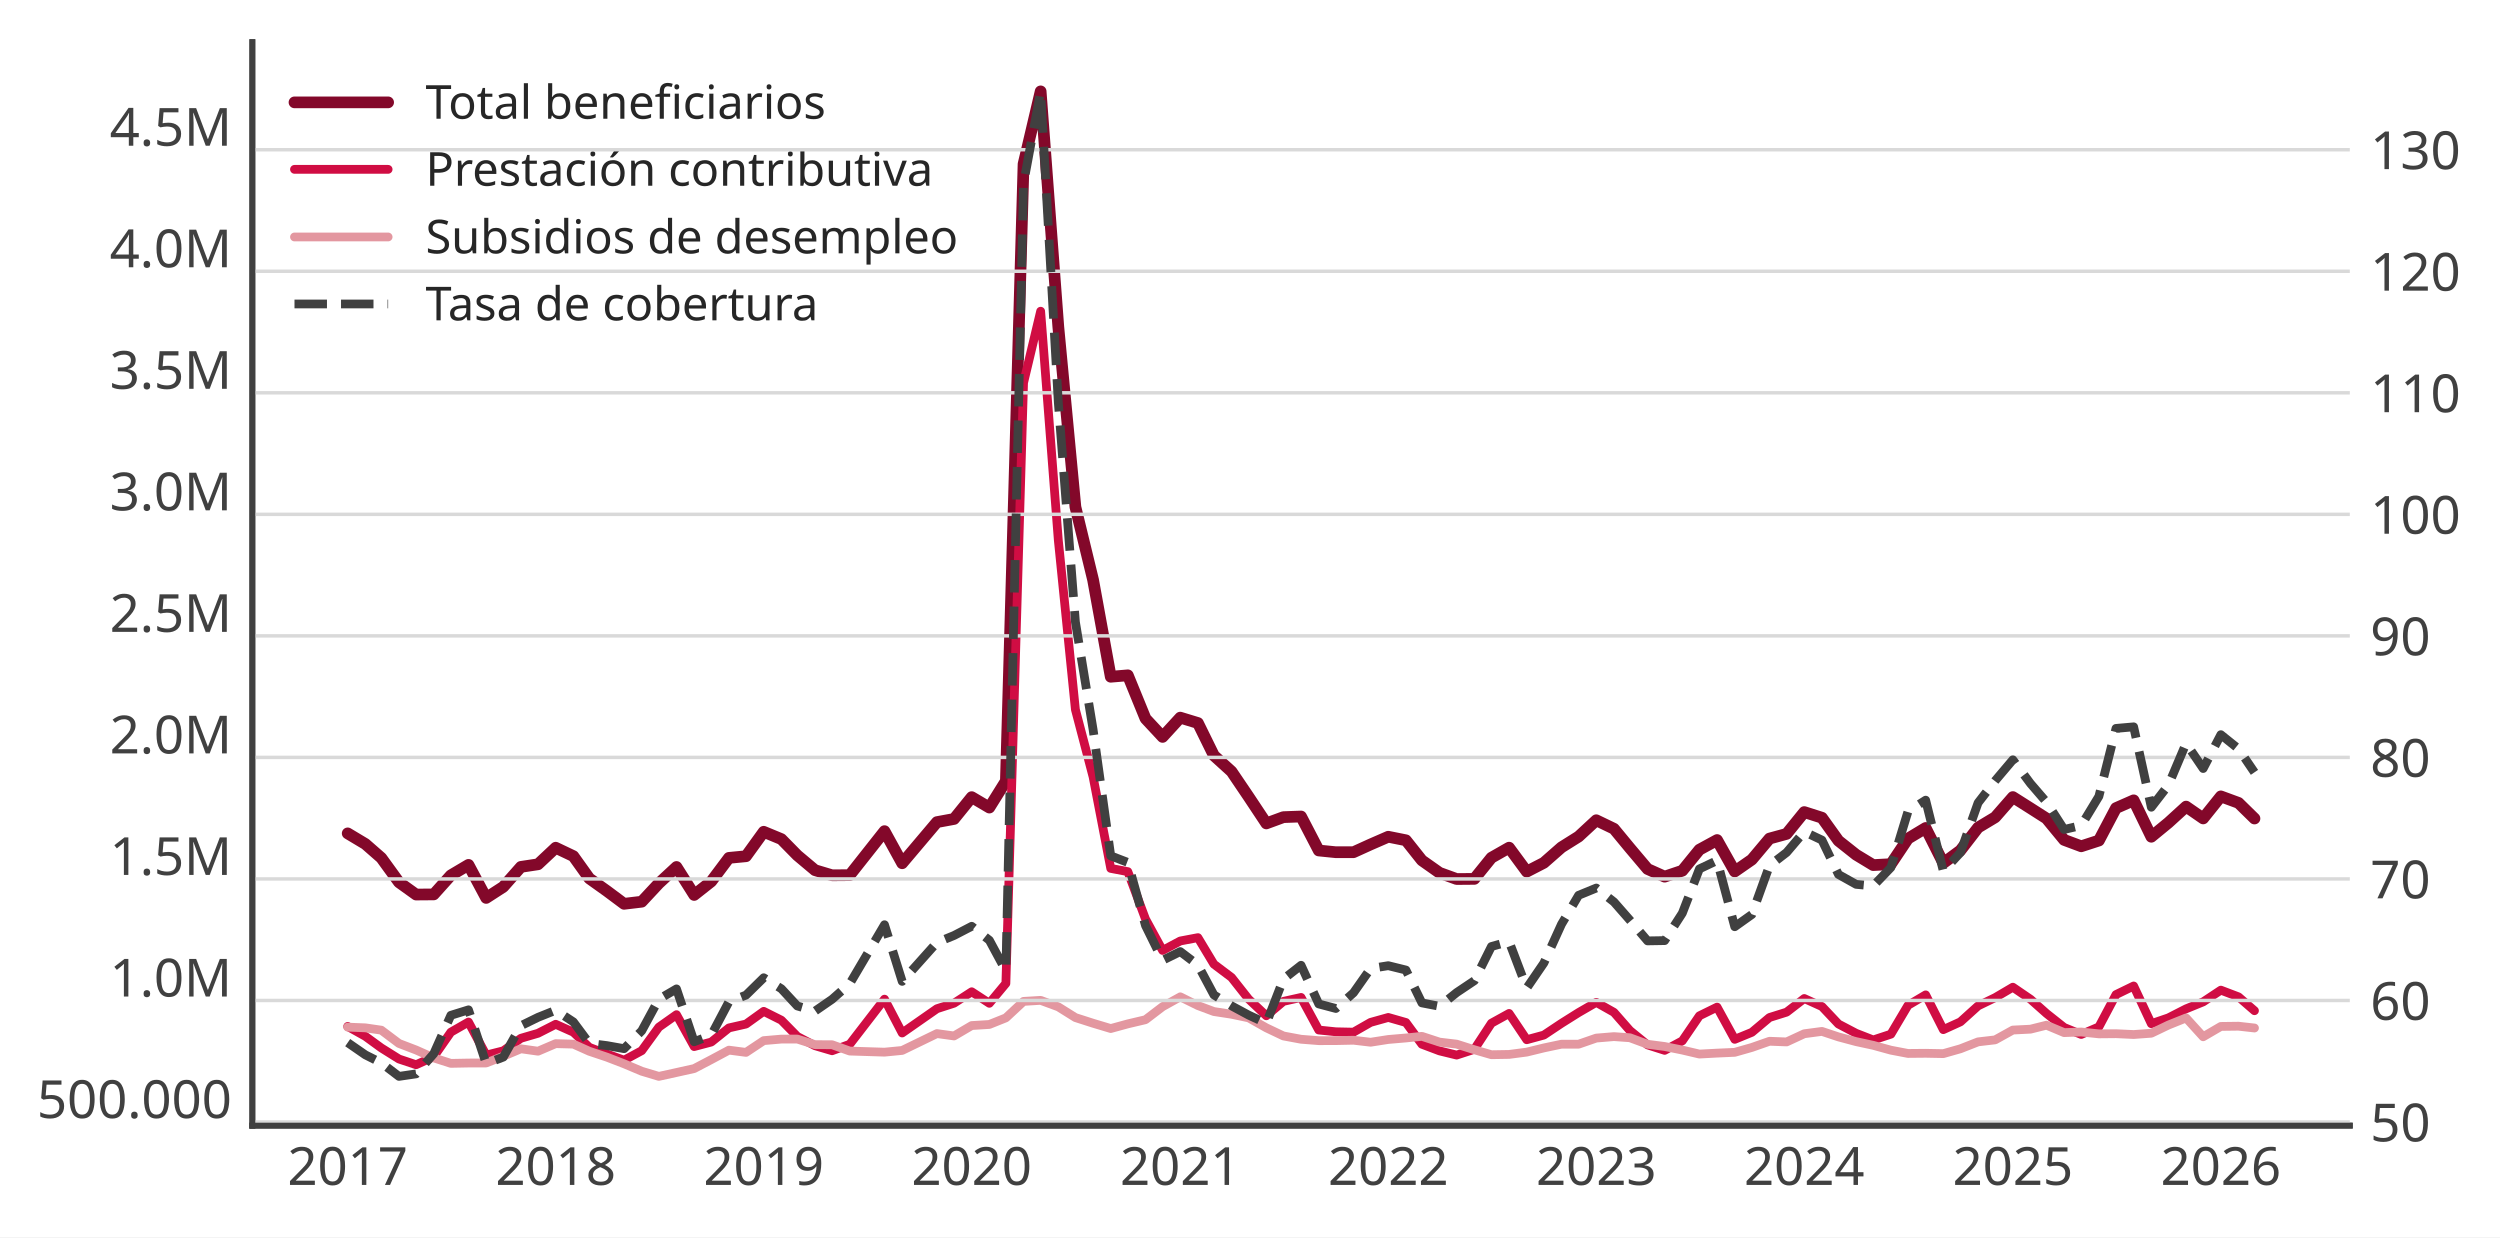
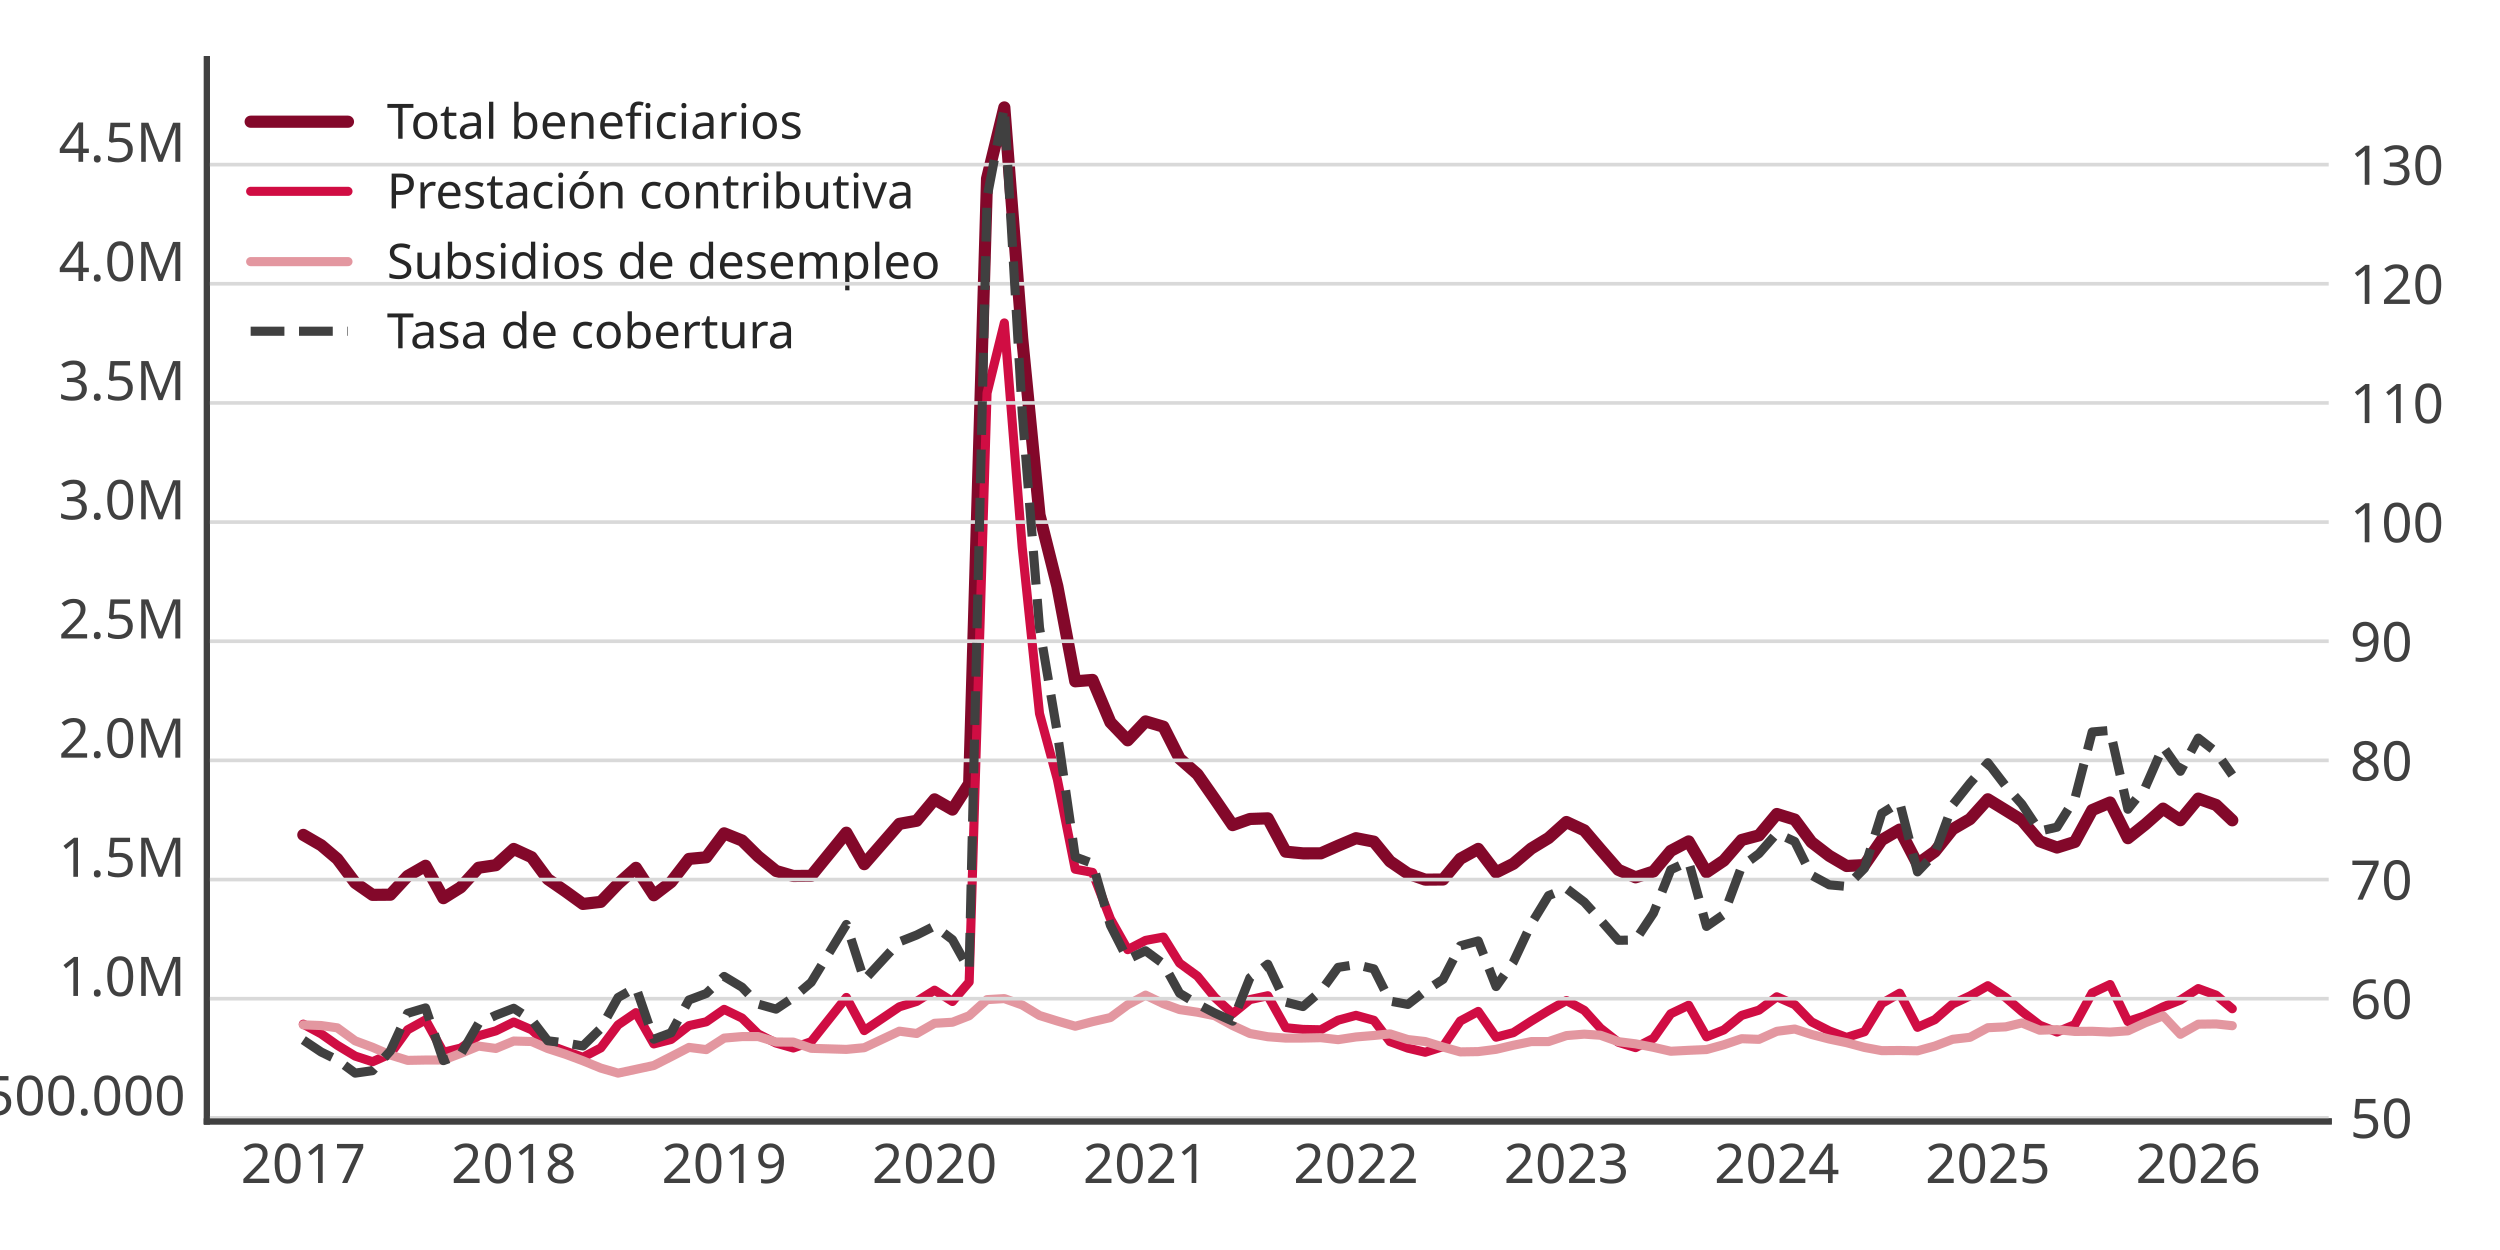
- <svg xmlns="http://www.w3.org/2000/svg" width="427.184pt" height="211.417pt" viewBox="0 0 427.184 211.417" version="1.1">
+ <svg xmlns="http://www.w3.org/2000/svg" width="411.024pt" height="205.512pt" viewBox="0 0 411.024 205.512" version="1.1">
  <defs>
    <style type="text/css">*{stroke-linejoin: round; stroke-linecap: butt}</style>
  </defs>
  <g id="figure_1">
    <g id="patch_1">
-       <path d="M 0 211.417  L 427.184 211.417  L 427.184 0  L 0 0  z " style="fill: #ffffff" />
+       <path d="M 0 205.512  L 411.024 205.512  L 411.024 0  L 0 0  z " style="fill: #ffffff" />
    </g>
    <g id="axes_1">
      <g id="patch_2">
-         <path d="M 43.12 192.34  L 401.52 192.34  L 401.52 7.2  L 43.12 7.2  z " style="fill: #ffffff" />
+         <path d="M 34.01 184.372  L 382.864 184.372  L 382.864 9.72  L 34.01 9.72  z " style="fill: #ffffff" />
      </g>
      <g id="matplotlib.axis_1">
        <g id="xtick_1">
          <g id="line2d_1" />
          <g id="text_1">
-             <text style="font-size: 9px; font-family: 'Century Gothic'; text-anchor: middle; fill: #404040" x="59.411" y="202.468" transform="rotate(-0 59.4106 202.4677)">2017</text>
+             <text style="font-size: 9px; font-family: 'Century Gothic'; text-anchor: middle; fill: #404040" x="49.867" y="194.499" transform="rotate(-0 49.86698 194.4995)">2017</text>
          </g>
        </g>
        <g id="xtick_2">
          <g id="line2d_2" />
          <g id="text_2">
-             <text style="font-size: 9px; font-family: 'Century Gothic'; text-anchor: middle; fill: #404040" x="94.953" y="202.468" transform="rotate(-0 94.95263 202.4677)">2018</text>
+             <text style="font-size: 9px; font-family: 'Century Gothic'; text-anchor: middle; fill: #404040" x="84.462" y="194.499" transform="rotate(-0 84.46231 194.4995)">2018</text>
          </g>
        </g>
        <g id="xtick_3">
          <g id="line2d_3" />
          <g id="text_3">
-             <text style="font-size: 9px; font-family: 'Century Gothic'; text-anchor: middle; fill: #404040" x="130.495" y="202.468" transform="rotate(-0 130.4947 202.4677)">2019</text>
+             <text style="font-size: 9px; font-family: 'Century Gothic'; text-anchor: middle; fill: #404040" x="119.058" y="194.499" transform="rotate(-0 119.0576 194.4995)">2019</text>
          </g>
        </g>
        <g id="xtick_4">
          <g id="line2d_4" />
          <g id="text_4">
-             <text style="font-size: 9px; font-family: 'Century Gothic'; text-anchor: middle; fill: #404040" x="166.037" y="202.468" transform="rotate(-0 166.0367 202.4677)">2020</text>
+             <text style="font-size: 9px; font-family: 'Century Gothic'; text-anchor: middle; fill: #404040" x="153.653" y="194.499" transform="rotate(-0 153.653 194.4995)">2020</text>
          </g>
        </g>
        <g id="xtick_5">
          <g id="line2d_5" />
          <g id="text_5">
-             <text style="font-size: 9px; font-family: 'Century Gothic'; text-anchor: middle; fill: #404040" x="201.676" y="202.468" transform="rotate(-0 201.6761 202.4677)">2021</text>
+             <text style="font-size: 9px; font-family: 'Century Gothic'; text-anchor: middle; fill: #404040" x="188.343" y="194.499" transform="rotate(-0 188.3431 194.4995)">2021</text>
          </g>
        </g>
        <g id="xtick_6">
          <g id="line2d_6" />
          <g id="text_6">
-             <text style="font-size: 9px; font-family: 'Century Gothic'; text-anchor: middle; fill: #404040" x="237.218" y="202.468" transform="rotate(-0 237.2181 202.4677)">2022</text>
+             <text style="font-size: 9px; font-family: 'Century Gothic'; text-anchor: middle; fill: #404040" x="222.938" y="194.499" transform="rotate(-0 222.9384 194.4995)">2022</text>
          </g>
        </g>
        <g id="xtick_7">
          <g id="line2d_7" />
          <g id="text_7">
-             <text style="font-size: 9px; font-family: 'Century Gothic'; text-anchor: middle; fill: #404040" x="272.76" y="202.468" transform="rotate(-0 272.7602 202.4677)">2023</text>
+             <text style="font-size: 9px; font-family: 'Century Gothic'; text-anchor: middle; fill: #404040" x="257.534" y="194.499" transform="rotate(-0 257.5337 194.4995)">2023</text>
          </g>
        </g>
        <g id="xtick_8">
          <g id="line2d_8" />
          <g id="text_8">
-             <text style="font-size: 9px; font-family: 'Century Gothic'; text-anchor: middle; fill: #404040" x="308.302" y="202.468" transform="rotate(-0 308.3022 202.4677)">2024</text>
+             <text style="font-size: 9px; font-family: 'Century Gothic'; text-anchor: middle; fill: #404040" x="292.129" y="194.499" transform="rotate(-0 292.1291 194.4995)">2024</text>
          </g>
        </g>
        <g id="xtick_9">
          <g id="line2d_9" />
          <g id="text_9">
-             <text style="font-size: 9px; font-family: 'Century Gothic'; text-anchor: middle; fill: #404040" x="343.942" y="202.468" transform="rotate(-0 343.9416 202.4677)">2025</text>
+             <text style="font-size: 9px; font-family: 'Century Gothic'; text-anchor: middle; fill: #404040" x="326.819" y="194.499" transform="rotate(-0 326.8192 194.4995)">2025</text>
          </g>
        </g>
        <g id="xtick_10">
          <g id="line2d_10" />
          <g id="text_10">
-             <text style="font-size: 9px; font-family: 'Century Gothic'; text-anchor: middle; fill: #404040" x="379.484" y="202.468" transform="rotate(-0 379.4836 202.4677)">2026</text>
+             <text style="font-size: 9px; font-family: 'Century Gothic'; text-anchor: middle; fill: #404040" x="361.415" y="194.499" transform="rotate(-0 361.4145 194.4995)">2026</text>
          </g>
        </g>
      </g>
      <g id="matplotlib.axis_2">
        <g id="ytick_1">
          <g id="line2d_11" />
          <g id="text_11">
-             <text style="font-size: 9px; font-family: 'Century Gothic'; text-anchor: end; fill: #404040" x="39.62" y="191.044" transform="rotate(-0 39.61969 191.044)">500.000</text>
+             <text style="font-size: 9px; font-family: 'Century Gothic'; text-anchor: end; fill: #404040" x="30.51" y="183.337" transform="rotate(-0 30.51 183.337)">500.000</text>
          </g>
        </g>
        <g id="ytick_2">
          <g id="line2d_12" />
          <g id="text_12">
-             <text style="font-size: 9px; font-family: 'Century Gothic'; text-anchor: end; fill: #404040" x="39.62" y="170.276" transform="rotate(-0 39.61969 170.2761)">1.0M</text>
+             <text style="font-size: 9px; font-family: 'Century Gothic'; text-anchor: end; fill: #404040" x="30.51" y="163.746" transform="rotate(-0 30.51 163.7456)">1.0M</text>
          </g>
        </g>
        <g id="ytick_3">
          <g id="line2d_13" />
          <g id="text_13">
-             <text style="font-size: 9px; font-family: 'Century Gothic'; text-anchor: end; fill: #404040" x="39.62" y="149.508" transform="rotate(-0 39.61969 149.5082)">1.5M</text>
+             <text style="font-size: 9px; font-family: 'Century Gothic'; text-anchor: end; fill: #404040" x="30.51" y="144.154" transform="rotate(-0 30.51 144.1542)">1.5M</text>
          </g>
        </g>
        <g id="ytick_4">
          <g id="line2d_14" />
          <g id="text_14">
-             <text style="font-size: 9px; font-family: 'Century Gothic'; text-anchor: end; fill: #404040" x="39.62" y="128.74" transform="rotate(-0 39.61969 128.7403)">2.0M</text>
+             <text style="font-size: 9px; font-family: 'Century Gothic'; text-anchor: end; fill: #404040" x="30.51" y="124.563" transform="rotate(-0 30.51 124.5627)">2.0M</text>
          </g>
        </g>
        <g id="ytick_5">
          <g id="line2d_15" />
          <g id="text_15">
-             <text style="font-size: 9px; font-family: 'Century Gothic'; text-anchor: end; fill: #404040" x="39.62" y="107.972" transform="rotate(-0 39.61969 107.9724)">2.5M</text>
+             <text style="font-size: 9px; font-family: 'Century Gothic'; text-anchor: end; fill: #404040" x="30.51" y="104.971" transform="rotate(-0 30.51 104.9713)">2.5M</text>
          </g>
        </g>
        <g id="ytick_6">
          <g id="line2d_16" />
          <g id="text_16">
-             <text style="font-size: 9px; font-family: 'Century Gothic'; text-anchor: end; fill: #404040" x="39.62" y="87.204" transform="rotate(-0 39.61969 87.20445)">3.0M</text>
+             <text style="font-size: 9px; font-family: 'Century Gothic'; text-anchor: end; fill: #404040" x="30.51" y="85.38" transform="rotate(-0 30.51 85.37993)">3.0M</text>
          </g>
        </g>
        <g id="ytick_7">
          <g id="line2d_17" />
          <g id="text_17">
-             <text style="font-size: 9px; font-family: 'Century Gothic'; text-anchor: end; fill: #404040" x="39.62" y="66.437" transform="rotate(-0 39.61969 66.43654)">3.5M</text>
+             <text style="font-size: 9px; font-family: 'Century Gothic'; text-anchor: end; fill: #404040" x="30.51" y="65.789" transform="rotate(-0 30.51 65.78852)">3.5M</text>
          </g>
        </g>
        <g id="ytick_8">
          <g id="line2d_18" />
          <g id="text_18">
-             <text style="font-size: 9px; font-family: 'Century Gothic'; text-anchor: end; fill: #404040" x="39.62" y="45.669" transform="rotate(-0 39.61969 45.66863)">4.0M</text>
+             <text style="font-size: 9px; font-family: 'Century Gothic'; text-anchor: end; fill: #404040" x="30.51" y="46.197" transform="rotate(-0 30.51 46.19711)">4.0M</text>
          </g>
        </g>
        <g id="ytick_9">
          <g id="line2d_19" />
          <g id="text_19">
-             <text style="font-size: 9px; font-family: 'Century Gothic'; text-anchor: end; fill: #404040" x="39.62" y="24.901" transform="rotate(-0 39.61969 24.90072)">4.5M</text>
+             <text style="font-size: 9px; font-family: 'Century Gothic'; text-anchor: end; fill: #404040" x="30.51" y="26.606" transform="rotate(-0 30.51 26.6057)">4.5M</text>
          </g>
        </g>
      </g>
      <g id="line2d_20">
-         <path d="M 59.411 142.403  L 62.429 144.211  L 65.156 146.595  L 68.174 150.754  L 71.096 152.854  L 74.114 152.83  L 77.036 149.574  L 80.054 147.784  L 83.073 153.431  L 85.994 151.543  L 89.013 148.127  L 91.934 147.685  L 94.953 144.854  L 97.971 146.291  L 100.698 150.102  L 103.716 152.257  L 106.638 154.437  L 109.656 154.077  L 112.578 150.941  L 115.596 148.145  L 118.615 152.923  L 121.536 150.618  L 124.555 146.588  L 127.476 146.307  L 130.495 142.13  L 133.513 143.38  L 136.24 146.154  L 139.258 148.689  L 142.18 149.564  L 145.198 149.539  L 151.138 142.021  L 154.157 147.506  L 160.097 140.478  L 163.018 139.94  L 166.037 136.21  L 169.055 137.992  L 171.879 133.465  L 174.898 28.026  L 177.819 15.615  L 180.838 55.859  L 183.759 86.629  L 186.778 99.084  L 189.796 115.638  L 192.718 115.395  L 195.736 122.782  L 198.657 125.918  L 201.676 122.625  L 204.695 123.547  L 207.421 129.098  L 210.44 131.835  L 213.361 136.152  L 216.38 140.7  L 219.301 139.628  L 222.32 139.519  L 225.338 145.325  L 228.26 145.621  L 231.278 145.619  L 234.199 144.292  L 237.218 142.977  L 240.237 143.582  L 242.963 147.015  L 245.982 149.143  L 248.903 150.203  L 251.922 150.177  L 254.843 146.563  L 257.862 144.844  L 260.88 148.94  L 263.802 147.432  L 266.82 144.784  L 269.742 142.95  L 272.76 140.158  L 275.779 141.612  L 278.505 144.914  L 281.524 148.487  L 284.445 149.798  L 287.464 148.782  L 290.385 145.189  L 293.404 143.541  L 296.422 148.911  L 299.344 146.881  L 302.362 143.289  L 305.284 142.489  L 308.302 138.762  L 311.321 139.728  L 314.145 143.661  L 317.163 146.053  L 320.085 147.823  L 323.103 147.661  L 326.025 143.294  L 329.043 141.479  L 332.062 147.478  L 334.983 145.319  L 338.002 141.407  L 340.923 139.651  L 343.942 136.199  L 346.96 138.109  L 349.687 139.852  L 352.705 143.515  L 355.627 144.607  L 358.645 143.627  L 361.567 138.083  L 364.585 136.755  L 367.604 142.977  L 370.525 140.579  L 373.544 137.827  L 376.465 139.847  L 379.484 136.081  L 382.502 137.191  L 385.229 139.862  " clip-path="url(#pb6e239b05b)" style="fill: none; stroke: #83082a; stroke-width: 2; stroke-linecap: round" />
+         <path d="M 49.867 137.264  L 52.805 138.969  L 55.459 141.218  L 58.397 145.142  L 61.241 147.123  L 64.179 147.1  L 67.022 144.029  L 69.961 142.34  L 72.899 147.667  L 75.742 145.886  L 78.681 142.663  L 81.524 142.246  L 84.462 139.576  L 87.401 140.932  L 90.054 144.527  L 92.993 146.56  L 95.836 148.616  L 98.774 148.276  L 101.618 145.318  L 104.556 142.68  L 107.494 147.188  L 110.338 145.013  L 113.276 141.212  L 116.119 140.947  L 119.058 137.006  L 121.996 138.185  L 124.65 140.802  L 127.588 143.193  L 130.431 144.019  L 133.37 143.995  L 139.151 136.903  L 142.09 142.077  L 147.871 135.448  L 150.715 134.94  L 153.653 131.422  L 156.591 133.103  L 159.34 128.832  L 162.278 29.366  L 165.122 17.659  L 168.06 55.623  L 170.903 84.649  L 173.841 96.399  L 176.78 112.015  L 179.623 111.786  L 182.561 118.754  L 185.405 121.713  L 188.343 118.606  L 191.281 119.476  L 193.935 124.712  L 196.873 127.294  L 199.717 131.367  L 202.655 135.657  L 205.499 134.646  L 208.437 134.543  L 211.375 140.021  L 214.218 140.3  L 217.157 140.298  L 220 139.046  L 222.938 137.805  L 225.877 138.376  L 228.531 141.614  L 231.469 143.622  L 234.312 144.622  L 237.25 144.598  L 240.094 141.188  L 243.032 139.566  L 245.97 143.431  L 248.814 142.008  L 251.752 139.51  L 254.596 137.779  L 257.534 135.146  L 260.472 136.518  L 263.126 139.633  L 266.064 143.003  L 268.908 144.24  L 271.846 143.281  L 274.689 139.892  L 277.627 138.337  L 280.566 143.403  L 283.409 141.488  L 286.347 138.1  L 289.191 137.344  L 292.129 133.829  L 295.067 134.741  L 297.816 138.45  L 300.754 140.707  L 303.598 142.377  L 306.536 142.224  L 309.379 138.104  L 312.318 136.392  L 315.256 142.051  L 318.099 140.014  L 321.038 136.324  L 323.881 134.668  L 326.819 131.411  L 329.757 133.213  L 332.411 134.857  L 335.35 138.312  L 338.193 139.342  L 341.131 138.418  L 343.975 133.188  L 346.913 131.936  L 349.851 137.805  L 352.695 135.543  L 355.633 132.947  L 358.476 134.853  L 361.415 131.3  L 364.353 132.347  L 367.007 134.867  " clip-path="url(#p40c839055c)" style="fill: none; stroke: #83082a; stroke-width: 2; stroke-linecap: round" />
      </g>
      <g id="line2d_21">
-         <path d="M 59.411 175.392  L 62.429 177.08  L 65.156 179.065  L 68.174 180.955  L 71.096 181.935  L 74.114 180.566  L 77.036 176.371  L 80.054 174.639  L 83.073 180.294  L 85.994 179.558  L 89.013 177.415  L 91.934 176.56  L 94.953 175.021  L 97.971 176.375  L 100.698 178.964  L 103.716 180.108  L 106.638 181.163  L 109.656 179.529  L 112.578 175.514  L 115.596 173.381  L 118.615 178.831  L 121.536 178.058  L 124.555 175.644  L 127.476 174.981  L 130.495 172.812  L 133.513 174.323  L 136.24 177.102  L 139.258 178.682  L 142.18 179.544  L 145.198 178.437  L 151.138 170.732  L 154.157 176.511  L 160.097 172.364  L 163.018 171.422  L 166.037 169.468  L 169.055 171.436  L 171.879 168.04  L 174.898 65.412  L 177.819 53.179  L 180.838 92.31  L 183.759 121.252  L 186.778 132.737  L 189.796 148.386  L 192.718 148.941  L 195.736 157.04  L 198.657 162.403  L 201.676 160.79  L 204.695 160.218  L 207.421 164.75  L 210.44 167.023  L 213.361 170.726  L 216.38 173.569  L 219.301 171.108  L 222.32 170.436  L 225.338 176.003  L 228.26 176.305  L 231.278 176.369  L 234.199 174.699  L 237.218 173.855  L 240.237 174.718  L 242.963 178.431  L 245.982 179.572  L 248.903 180.285  L 251.922 179.301  L 254.843 174.838  L 257.862 173.17  L 260.88 177.662  L 263.802 176.867  L 266.82 174.858  L 269.742 173.022  L 272.76 171.276  L 275.779 172.98  L 278.505 176.088  L 281.524 178.547  L 284.445 179.479  L 287.464 177.852  L 290.385 173.574  L 293.404 172.09  L 296.422 177.595  L 299.344 176.397  L 302.362 173.863  L 305.284 172.949  L 308.302 170.62  L 311.321 171.988  L 314.145 174.978  L 317.163 176.562  L 320.085 177.703  L 323.103 176.712  L 326.025 171.785  L 329.043 169.998  L 332.062 175.938  L 334.983 174.607  L 338.002 171.878  L 340.923 170.464  L 343.942 168.687  L 346.96 170.748  L 349.687 173.171  L 352.705 175.566  L 355.627 176.763  L 358.645 175.465  L 361.567 169.949  L 364.585 168.481  L 367.604 174.923  L 370.525 173.924  L 373.544 172.383  L 376.465 171.19  L 379.484 169.188  L 382.502 170.337  L 385.229 172.701  " clip-path="url(#pb6e239b05b)" style="fill: none; stroke: #d00d43; stroke-width: 1.5; stroke-linecap: round" />
+         <path d="M 49.867 168.383  L 52.805 169.976  L 55.459 171.849  L 58.397 173.632  L 61.241 174.557  L 64.179 173.265  L 67.022 169.307  L 69.961 167.674  L 72.899 173.009  L 75.742 172.314  L 78.681 170.293  L 81.524 169.486  L 84.462 168.034  L 87.401 169.311  L 90.054 171.754  L 92.993 172.833  L 95.836 173.828  L 98.774 172.287  L 101.618 168.499  L 104.556 166.487  L 107.494 171.628  L 110.338 170.899  L 113.276 168.622  L 116.119 167.996  L 119.058 165.95  L 121.996 167.376  L 124.65 169.997  L 127.588 171.488  L 130.431 172.3  L 133.37 171.257  L 139.151 163.988  L 142.09 169.44  L 147.871 165.528  L 150.715 164.639  L 153.653 162.796  L 156.591 164.652  L 159.34 161.448  L 162.278 64.634  L 165.122 53.095  L 168.06 90.008  L 170.903 117.311  L 173.841 128.146  L 176.78 142.908  L 179.623 143.431  L 182.561 151.071  L 185.405 156.131  L 188.343 154.609  L 191.281 154.07  L 193.935 158.345  L 196.873 160.489  L 199.717 163.982  L 202.655 166.665  L 205.499 164.343  L 208.437 163.709  L 211.375 168.961  L 214.218 169.246  L 217.157 169.306  L 220 167.73  L 222.938 166.934  L 225.877 167.748  L 228.531 171.251  L 231.469 172.327  L 234.312 173  L 237.25 172.071  L 240.094 167.861  L 243.032 166.288  L 245.97 170.525  L 248.814 169.776  L 251.752 167.88  L 254.596 166.148  L 257.534 164.501  L 260.472 166.109  L 263.126 169.041  L 266.064 171.36  L 268.908 172.239  L 271.846 170.705  L 274.689 166.669  L 277.627 165.269  L 280.566 170.462  L 283.409 169.332  L 286.347 166.941  L 289.191 166.079  L 292.129 163.882  L 295.067 165.173  L 297.816 167.994  L 300.754 169.488  L 303.598 170.564  L 306.536 169.629  L 309.379 164.981  L 312.318 163.295  L 315.256 168.899  L 318.099 167.644  L 321.038 165.069  L 323.881 163.735  L 326.819 162.059  L 329.757 164.003  L 332.411 166.289  L 335.35 168.548  L 338.193 169.677  L 341.131 168.452  L 343.975 163.249  L 346.913 161.864  L 349.851 167.942  L 352.695 166.999  L 355.633 165.545  L 358.476 164.42  L 361.415 162.531  L 364.353 163.615  L 367.007 165.846  " clip-path="url(#p40c839055c)" style="fill: none; stroke: #d00d43; stroke-width: 1.5; stroke-linecap: round" />
      </g>
      <g id="line2d_22">
-         <path d="M 59.411 175.51  L 62.429 175.63  L 65.156 176.028  L 68.174 178.297  L 71.096 179.417  L 74.114 180.762  L 77.036 181.702  L 80.054 181.643  L 83.073 181.635  L 85.994 180.483  L 89.013 179.21  L 91.934 179.623  L 94.953 178.331  L 97.971 178.414  L 100.698 179.636  L 103.716 180.647  L 106.638 181.772  L 109.656 183.046  L 112.578 183.925  L 115.596 183.261  L 118.615 182.59  L 121.536 181.058  L 124.555 179.442  L 127.476 179.825  L 130.495 177.816  L 133.513 177.555  L 136.24 177.55  L 139.258 178.504  L 142.18 178.518  L 145.198 179.599  L 151.138 179.787  L 154.157 179.493  L 160.097 176.612  L 163.018 177.016  L 166.037 175.24  L 169.055 175.054  L 171.879 173.923  L 174.898 171.112  L 177.819 170.934  L 180.838 172.048  L 183.759 173.875  L 186.778 174.845  L 189.796 175.751  L 192.718 174.952  L 195.736 174.24  L 198.657 172.013  L 201.676 170.333  L 204.695 171.826  L 207.421 172.846  L 210.44 173.31  L 213.361 173.924  L 216.38 175.628  L 219.301 177.018  L 222.32 177.581  L 225.338 177.82  L 228.26 177.814  L 231.278 177.748  L 234.199 178.091  L 237.218 177.62  L 240.237 177.362  L 242.963 177.082  L 245.982 178.07  L 248.903 178.416  L 251.922 179.374  L 254.843 180.223  L 257.862 180.172  L 260.88 179.777  L 263.802 179.063  L 266.82 178.425  L 269.742 178.426  L 272.76 177.381  L 275.779 177.13  L 278.505 177.324  L 281.524 178.438  L 284.445 178.817  L 287.464 179.427  L 290.385 180.112  L 293.404 179.95  L 296.422 179.815  L 299.344 178.982  L 302.362 177.925  L 305.284 178.038  L 308.302 176.64  L 311.321 176.239  L 314.145 177.18  L 317.163 177.988  L 320.085 178.618  L 323.103 179.448  L 326.025 180.007  L 329.043 179.979  L 332.062 180.038  L 334.983 179.209  L 338.002 178.027  L 340.923 177.685  L 343.942 176.01  L 346.96 175.859  L 349.687 175.179  L 352.705 176.447  L 355.627 176.342  L 358.645 176.66  L 361.567 176.632  L 364.585 176.772  L 367.604 176.552  L 370.525 175.153  L 373.544 173.942  L 376.465 177.155  L 379.484 175.391  L 382.502 175.352  L 385.229 175.659  " clip-path="url(#pb6e239b05b)" style="fill: none; stroke: #e397a0; stroke-width: 1.5; stroke-linecap: round" />
+         <path d="M 49.867 168.495  L 52.805 168.608  L 55.459 168.984  L 58.397 171.125  L 61.241 172.181  L 64.179 173.45  L 67.022 174.336  L 69.961 174.281  L 72.899 174.273  L 75.742 173.187  L 78.681 171.985  L 81.524 172.375  L 84.462 171.156  L 87.401 171.235  L 90.054 172.388  L 92.993 173.341  L 95.836 174.402  L 98.774 175.604  L 101.618 176.433  L 104.556 175.808  L 107.494 175.174  L 110.338 173.729  L 113.276 172.204  L 116.119 172.565  L 119.058 170.671  L 121.996 170.424  L 124.65 170.42  L 127.588 171.32  L 130.431 171.333  L 133.37 172.353  L 139.151 172.53  L 142.09 172.252  L 147.871 169.534  L 150.715 169.916  L 153.653 168.24  L 156.591 168.065  L 159.34 166.998  L 162.278 164.347  L 165.122 164.179  L 168.06 165.229  L 170.903 166.953  L 173.841 167.868  L 176.78 168.722  L 179.623 167.969  L 182.561 167.297  L 185.405 165.196  L 188.343 163.612  L 191.281 165.02  L 193.935 165.982  L 196.873 166.42  L 199.717 166.999  L 202.655 168.607  L 205.499 169.918  L 208.437 170.449  L 211.375 170.675  L 214.218 170.669  L 217.157 170.606  L 220 170.93  L 222.938 170.486  L 225.877 170.243  L 228.531 169.978  L 231.469 170.91  L 234.312 171.237  L 237.25 172.141  L 240.094 172.941  L 243.032 172.893  L 245.97 172.52  L 248.814 171.847  L 251.752 171.245  L 254.596 171.246  L 257.534 170.26  L 260.472 170.024  L 263.126 170.206  L 266.064 171.258  L 268.908 171.615  L 271.846 172.191  L 274.689 172.837  L 277.627 172.683  L 280.566 172.556  L 283.409 171.77  L 286.347 170.773  L 289.191 170.88  L 292.129 169.561  L 295.067 169.183  L 297.816 170.071  L 300.754 170.833  L 303.598 171.427  L 306.536 172.21  L 309.379 172.738  L 312.318 172.711  L 315.256 172.767  L 318.099 171.985  L 321.038 170.87  L 323.881 170.547  L 326.819 168.967  L 329.757 168.825  L 332.411 168.183  L 335.35 169.379  L 338.193 169.28  L 341.131 169.58  L 343.975 169.553  L 346.913 169.686  L 349.851 169.478  L 352.695 168.159  L 355.633 167.016  L 358.476 170.047  L 361.415 168.383  L 364.353 168.346  L 367.007 168.636  " clip-path="url(#p40c839055c)" style="fill: none; stroke: #e397a0; stroke-width: 1.5; stroke-linecap: round" />
      </g>
      <g id="patch_3">
-         <path d="M 43.12 192.34  L 43.12 7.2  " style="fill: none; stroke: #404040; stroke-linejoin: miter; stroke-linecap: square" />
+         <path d="M 34.01 184.372  L 34.01 9.72  " style="fill: none; stroke: #404040; stroke-linejoin: miter; stroke-linecap: square" />
      </g>
      <g id="patch_4">
-         <path d="M 43.12 192.34  L 401.52 192.34  " style="fill: none; stroke: #404040; stroke-linejoin: miter; stroke-linecap: square" />
+         <path d="M 34.01 184.372  L 382.864 184.372  " style="fill: none; stroke: #404040; stroke-linejoin: miter; stroke-linecap: square" />
      </g>
      <g id="legend_1">
        <g id="line2d_23">
-           <path d="M 50.32 17.491  L 58.32 17.491  L 66.32 17.491  " style="fill: none; stroke: #83082a; stroke-width: 2; stroke-linecap: round" />
+           <path d="M 41.21 20.011  L 49.21 20.011  L 57.21 20.011  " style="fill: none; stroke: #83082a; stroke-width: 2; stroke-linecap: round" />
        </g>
        <g id="text_20">
-           <text style="font-size: 8px; font-family: 'Century Gothic'; text-anchor: start; fill: #262626" x="72.72" y="20.291" transform="rotate(-0 72.71969 20.29125)">Total beneficiarios</text>
+           <text style="font-size: 8px; font-family: 'Century Gothic'; text-anchor: start; fill: #262626" x="63.61" y="22.811" transform="rotate(-0 63.61 22.81125)">Total beneficiarios</text>
        </g>
        <g id="line2d_24">
-           <path d="M 50.32 28.938  L 58.32 28.938  L 66.32 28.938  " style="fill: none; stroke: #d00d43; stroke-width: 1.5; stroke-linecap: round" />
+           <path d="M 41.21 31.457  L 49.21 31.457  L 57.21 31.457  " style="fill: none; stroke: #d00d43; stroke-width: 1.5; stroke-linecap: round" />
        </g>
        <g id="text_21">
-           <text style="font-size: 8px; font-family: 'Century Gothic'; text-anchor: start; fill: #262626" x="72.72" y="31.738" transform="rotate(-0 72.71969 31.7375)">Prestación contributiva</text>
+           <text style="font-size: 8px; font-family: 'Century Gothic'; text-anchor: start; fill: #262626" x="63.61" y="34.258" transform="rotate(-0 63.61 34.2575)">Prestación contributiva</text>
        </g>
        <g id="line2d_25">
-           <path d="M 50.32 40.492  L 58.32 40.492  L 66.32 40.492  " style="fill: none; stroke: #e397a0; stroke-width: 1.5; stroke-linecap: round" />
+           <path d="M 41.21 43.013  L 49.21 43.013  L 57.21 43.013  " style="fill: none; stroke: #e397a0; stroke-width: 1.5; stroke-linecap: round" />
        </g>
        <g id="text_22">
-           <text style="font-size: 8px; font-family: 'Century Gothic'; text-anchor: start; fill: #262626" x="72.72" y="43.292" transform="rotate(-0 72.71969 43.2925)">Subsidios de desempleo</text>
+           <text style="font-size: 8px; font-family: 'Century Gothic'; text-anchor: start; fill: #262626" x="63.61" y="45.812" transform="rotate(-0 63.61 45.8125)">Subsidios de desempleo</text>
        </g>
        <g id="line2d_26">
-           <path d="M 50.32 51.939  L 58.32 51.939  L 66.32 51.939  " style="fill: none; stroke-dasharray: 5.55,2.4; stroke-dashoffset: 0; stroke: #404040; stroke-width: 1.5" />
+           <path d="M 41.21 54.459  L 49.21 54.459  L 57.21 54.459  " style="fill: none; stroke-dasharray: 5.55,2.4; stroke-dashoffset: 0; stroke: #404040; stroke-width: 1.5" />
        </g>
        <g id="text_23">
-           <text style="font-size: 8px; font-family: 'Century Gothic'; text-anchor: start; fill: #262626" x="72.72" y="54.739" transform="rotate(-0 72.71969 54.73875)">Tasa de cobertura</text>
+           <text style="font-size: 8px; font-family: 'Century Gothic'; text-anchor: start; fill: #262626" x="63.61" y="57.259" transform="rotate(-0 63.61 57.25875)">Tasa de cobertura</text>
        </g>
      </g>
    </g>
    <g id="axes_2">
      <g id="matplotlib.axis_3">
        <g id="ytick_10">
          <g id="line2d_27">
-             <path d="M 43.12 191.718  L 401.52 191.718  " clip-path="url(#pb6e239b05b)" style="fill: none; stroke: #d9d9d9; stroke-width: 0.6; stroke-linecap: round" />
+             <path d="M 34.01 183.785  L 382.864 183.785  " clip-path="url(#p40c839055c)" style="fill: none; stroke: #d9d9d9; stroke-width: 0.6; stroke-linecap: round" />
          </g>
          <g id="line2d_28" />
          <g id="text_24">
-             <text style="font-size: 9px; font-family: 'Century Gothic'; text-anchor: start; fill: #404040" x="405.02" y="195.032" transform="rotate(-0 405.0197 195.0322)">50</text>
+             <text style="font-size: 9px; font-family: 'Century Gothic'; text-anchor: start; fill: #404040" x="386.364" y="187.099" transform="rotate(-0 386.3636 187.0992)">50</text>
          </g>
        </g>
        <g id="ytick_11">
          <g id="line2d_29">
-             <path d="M 43.12 170.952  L 401.52 170.952  " clip-path="url(#pb6e239b05b)" style="fill: none; stroke: #d9d9d9; stroke-width: 0.6; stroke-linecap: round" />
+             <path d="M 34.01 164.195  L 382.864 164.195  " clip-path="url(#p40c839055c)" style="fill: none; stroke: #d9d9d9; stroke-width: 0.6; stroke-linecap: round" />
          </g>
          <g id="line2d_30" />
          <g id="text_25">
-             <text style="font-size: 9px; font-family: 'Century Gothic'; text-anchor: start; fill: #404040" x="405.02" y="174.266" transform="rotate(-0 405.0197 174.2657)">60</text>
+             <text style="font-size: 9px; font-family: 'Century Gothic'; text-anchor: start; fill: #404040" x="386.364" y="167.509" transform="rotate(-0 386.3636 167.5091)">60</text>
          </g>
        </g>
        <g id="ytick_12">
          <g id="line2d_31">
-             <path d="M 43.12 150.185  L 401.52 150.185  " clip-path="url(#pb6e239b05b)" style="fill: none; stroke: #d9d9d9; stroke-width: 0.6; stroke-linecap: round" />
+             <path d="M 34.01 144.605  L 382.864 144.605  " clip-path="url(#p40c839055c)" style="fill: none; stroke: #d9d9d9; stroke-width: 0.6; stroke-linecap: round" />
          </g>
          <g id="line2d_32" />
          <g id="text_26">
-             <text style="font-size: 9px; font-family: 'Century Gothic'; text-anchor: start; fill: #404040" x="405.02" y="153.499" transform="rotate(-0 405.0197 153.4992)">70</text>
+             <text style="font-size: 9px; font-family: 'Century Gothic'; text-anchor: start; fill: #404040" x="386.364" y="147.919" transform="rotate(-0 386.3636 147.9191)">70</text>
          </g>
        </g>
        <g id="ytick_13">
          <g id="line2d_33">
-             <path d="M 43.12 129.419  L 401.52 129.419  " clip-path="url(#pb6e239b05b)" style="fill: none; stroke: #d9d9d9; stroke-width: 0.6; stroke-linecap: round" />
+             <path d="M 34.01 125.015  L 382.864 125.015  " clip-path="url(#p40c839055c)" style="fill: none; stroke: #d9d9d9; stroke-width: 0.6; stroke-linecap: round" />
          </g>
          <g id="line2d_34" />
          <g id="text_27">
-             <text style="font-size: 9px; font-family: 'Century Gothic'; text-anchor: start; fill: #404040" x="405.02" y="132.733" transform="rotate(-0 405.0197 132.7327)">80</text>
+             <text style="font-size: 9px; font-family: 'Century Gothic'; text-anchor: start; fill: #404040" x="386.364" y="128.329" transform="rotate(-0 386.3636 128.329)">80</text>
          </g>
        </g>
        <g id="ytick_14">
          <g id="line2d_35">
-             <path d="M 43.12 108.652  L 401.52 108.652  " clip-path="url(#pb6e239b05b)" style="fill: none; stroke: #d9d9d9; stroke-width: 0.6; stroke-linecap: round" />
+             <path d="M 34.01 105.425  L 382.864 105.425  " clip-path="url(#p40c839055c)" style="fill: none; stroke: #d9d9d9; stroke-width: 0.6; stroke-linecap: round" />
          </g>
          <g id="line2d_36" />
          <g id="text_28">
-             <text style="font-size: 9px; font-family: 'Century Gothic'; text-anchor: start; fill: #404040" x="405.02" y="111.966" transform="rotate(-0 405.0197 111.9662)">90</text>
+             <text style="font-size: 9px; font-family: 'Century Gothic'; text-anchor: start; fill: #404040" x="386.364" y="108.739" transform="rotate(-0 386.3636 108.7389)">90</text>
          </g>
        </g>
        <g id="ytick_15">
          <g id="line2d_37">
-             <path d="M 43.12 87.886  L 401.52 87.886  " clip-path="url(#pb6e239b05b)" style="fill: none; stroke: #d9d9d9; stroke-width: 0.6; stroke-linecap: round" />
+             <path d="M 34.01 85.835  L 382.864 85.835  " clip-path="url(#p40c839055c)" style="fill: none; stroke: #d9d9d9; stroke-width: 0.6; stroke-linecap: round" />
          </g>
          <g id="line2d_38" />
          <g id="text_29">
-             <text style="font-size: 9px; font-family: 'Century Gothic'; text-anchor: start; fill: #404040" x="405.02" y="91.2" transform="rotate(-0 405.0197 91.19967)">100</text>
+             <text style="font-size: 9px; font-family: 'Century Gothic'; text-anchor: start; fill: #404040" x="386.364" y="89.149" transform="rotate(-0 386.3636 89.14881)">100</text>
          </g>
        </g>
        <g id="ytick_16">
          <g id="line2d_39">
-             <path d="M 43.12 67.119  L 401.52 67.119  " clip-path="url(#pb6e239b05b)" style="fill: none; stroke: #d9d9d9; stroke-width: 0.6; stroke-linecap: round" />
+             <path d="M 34.01 66.245  L 382.864 66.245  " clip-path="url(#p40c839055c)" style="fill: none; stroke: #d9d9d9; stroke-width: 0.6; stroke-linecap: round" />
          </g>
          <g id="line2d_40" />
          <g id="text_30">
-             <text style="font-size: 9px; font-family: 'Century Gothic'; text-anchor: start; fill: #404040" x="405.02" y="70.433" transform="rotate(-0 405.0197 70.43316)">110</text>
+             <text style="font-size: 9px; font-family: 'Century Gothic'; text-anchor: start; fill: #404040" x="386.364" y="69.559" transform="rotate(-0 386.3636 69.55873)">110</text>
          </g>
        </g>
        <g id="ytick_17">
          <g id="line2d_41">
-             <path d="M 43.12 46.353  L 401.52 46.353  " clip-path="url(#pb6e239b05b)" style="fill: none; stroke: #d9d9d9; stroke-width: 0.6; stroke-linecap: round" />
+             <path d="M 34.01 46.655  L 382.864 46.655  " clip-path="url(#p40c839055c)" style="fill: none; stroke: #d9d9d9; stroke-width: 0.6; stroke-linecap: round" />
          </g>
          <g id="line2d_42" />
          <g id="text_31">
-             <text style="font-size: 9px; font-family: 'Century Gothic'; text-anchor: start; fill: #404040" x="405.02" y="49.667" transform="rotate(-0 405.0197 49.66665)">120</text>
+             <text style="font-size: 9px; font-family: 'Century Gothic'; text-anchor: start; fill: #404040" x="386.364" y="49.969" transform="rotate(-0 386.3636 49.96864)">120</text>
          </g>
        </g>
        <g id="ytick_18">
          <g id="line2d_43">
-             <path d="M 43.12 25.586  L 401.52 25.586  " clip-path="url(#pb6e239b05b)" style="fill: none; stroke: #d9d9d9; stroke-width: 0.6; stroke-linecap: round" />
+             <path d="M 34.01 27.065  L 382.864 27.065  " clip-path="url(#p40c839055c)" style="fill: none; stroke: #d9d9d9; stroke-width: 0.6; stroke-linecap: round" />
          </g>
          <g id="line2d_44" />
          <g id="text_32">
-             <text style="font-size: 9px; font-family: 'Century Gothic'; text-anchor: start; fill: #404040" x="405.02" y="28.9" transform="rotate(-0 405.0197 28.90014)">130</text>
+             <text style="font-size: 9px; font-family: 'Century Gothic'; text-anchor: start; fill: #404040" x="386.364" y="30.379" transform="rotate(-0 386.3636 30.37856)">130</text>
          </g>
        </g>
      </g>
      <g id="line2d_45">
-         <path d="M 59.411 178.16  L 62.429 180.246  L 65.156 181.622  L 68.174 183.925  L 71.096 183.496  L 74.114 180.056  L 77.036 173.492  L 80.054 172.556  L 83.073 181.745  L 85.994 180.634  L 89.013 175.265  L 91.934 173.835  L 94.953 172.625  L 97.971 174.616  L 100.698 178.283  L 103.716 178.668  L 106.638 179.19  L 109.656 176.133  L 112.578 170.74  L 115.596 168.978  L 118.615 178.007  L 121.536 176.891  L 124.555 171.172  L 127.476 170.039  L 130.495 167.075  L 133.513 168.949  L 136.24 171.893  L 139.258 172.771  L 142.18 170.755  L 145.198 168.096  L 151.138 158.014  L 154.157 167.686  L 160.097 161.045  L 163.018 159.851  L 166.037 158.282  L 169.055 160.664  L 171.879 165.899  L 174.898 31.334  L 177.819 15.615  L 180.838 68.766  L 183.759 106.276  L 186.778 124.649  L 189.796 146.245  L 192.718 147.366  L 195.736 158.155  L 198.657 164.09  L 201.676 162.602  L 204.695 164.895  L 207.421 170  L 210.44 171.879  L 213.361 173.454  L 216.38 174.862  L 219.301 167.306  L 222.32 164.943  L 225.338 171.546  L 228.26 172.322  L 231.278 169.642  L 234.199 165.492  L 237.218 165.009  L 240.237 165.755  L 242.963 171.368  L 245.982 171.949  L 248.903 169.605  L 251.922 167.581  L 254.843 161.736  L 257.862 160.887  L 260.88 168.834  L 263.802 164.562  L 266.82 157.924  L 269.742 152.983  L 272.76 151.743  L 275.779 154.114  L 278.505 157.224  L 281.524 160.772  L 284.445 160.723  L 287.464 156.037  L 290.385 148.472  L 293.404 147.044  L 296.422 158.351  L 299.344 156.271  L 302.362 147.909  L 305.284 145.665  L 308.302 142.117  L 311.321 143.551  L 314.145 149.422  L 317.163 151.112  L 320.085 151.379  L 323.103 148.232  L 326.025 138.659  L 329.043 136.728  L 332.062 148.846  L 334.983 145.684  L 338.002 137.18  L 340.923 133.402  L 343.942 129.832  L 346.96 133.888  L 349.687 137.051  L 352.705 141.739  L 355.627 141.055  L 358.645 136.078  L 361.567 124.466  L 364.585 124.199  L 367.604 137.933  L 370.525 134.157  L 373.544 127.016  L 376.465 131.318  L 379.484 125.538  L 382.502 127.959  L 385.229 131.974  " clip-path="url(#pb6e239b05b)" style="fill: none; stroke-dasharray: 5.55,2.4; stroke-dashoffset: 0; stroke: #404040; stroke-width: 1.5" />
+         <path d="M 49.867 170.995  L 52.805 172.963  L 55.459 174.261  L 58.397 176.433  L 61.241 176.029  L 64.179 172.783  L 67.022 166.592  L 69.961 165.709  L 72.899 174.377  L 75.742 173.329  L 78.681 168.264  L 81.524 166.915  L 84.462 165.773  L 87.401 167.652  L 90.054 171.111  L 92.993 171.475  L 95.836 171.967  L 98.774 169.083  L 101.618 163.996  L 104.556 162.334  L 107.494 170.851  L 110.338 169.798  L 113.276 164.403  L 116.119 163.335  L 119.058 160.538  L 121.996 162.306  L 124.65 165.083  L 127.588 165.912  L 130.431 164.01  L 133.37 161.501  L 139.151 151.991  L 142.09 161.114  L 147.871 154.849  L 150.715 153.723  L 153.653 152.244  L 156.591 154.49  L 159.34 159.429  L 162.278 32.487  L 165.122 17.659  L 168.06 67.799  L 170.903 103.183  L 173.841 120.516  L 176.78 140.888  L 179.623 141.945  L 182.561 152.123  L 185.405 157.722  L 188.343 156.318  L 191.281 158.481  L 193.935 163.298  L 196.873 165.07  L 199.717 166.556  L 202.655 167.884  L 205.499 160.756  L 208.437 158.527  L 211.375 164.756  L 214.218 165.488  L 217.157 162.96  L 220 159.045  L 222.938 158.589  L 225.877 159.293  L 228.531 164.588  L 231.469 165.136  L 234.312 162.924  L 237.25 161.016  L 240.094 155.502  L 243.032 154.7  L 245.97 162.197  L 248.814 158.167  L 251.752 151.905  L 254.596 147.245  L 257.534 146.075  L 260.472 148.312  L 263.126 151.245  L 266.064 154.592  L 268.908 154.546  L 271.846 150.125  L 274.689 142.989  L 277.627 141.641  L 280.566 152.308  L 283.409 150.346  L 286.347 142.458  L 289.191 140.341  L 292.129 136.994  L 295.067 138.347  L 297.816 143.885  L 300.754 145.479  L 303.598 145.732  L 306.536 142.762  L 309.379 133.732  L 312.318 131.91  L 315.256 143.342  L 318.099 140.359  L 321.038 132.336  L 323.881 128.773  L 326.819 125.405  L 329.757 129.231  L 332.411 132.215  L 335.35 136.638  L 338.193 135.992  L 341.131 131.298  L 343.975 120.343  L 346.913 120.091  L 349.851 133.047  L 352.695 129.485  L 355.633 122.749  L 358.476 126.807  L 361.415 121.354  L 364.353 123.638  L 367.007 127.426  " clip-path="url(#p40c839055c)" style="fill: none; stroke-dasharray: 5.55,2.4; stroke-dashoffset: 0; stroke: #404040; stroke-width: 1.5" />
      </g>
      <g id="patch_5">
-         <path d="M 43.12 192.34  L 43.12 7.2  " style="fill: none; stroke: #404040; stroke-linejoin: miter; stroke-linecap: square" />
+         <path d="M 34.01 184.372  L 34.01 9.72  " style="fill: none; stroke: #404040; stroke-linejoin: miter; stroke-linecap: square" />
      </g>
      <g id="patch_6">
-         <path d="M 43.12 192.34  L 401.52 192.34  " style="fill: none; stroke: #404040; stroke-linejoin: miter; stroke-linecap: square" />
+         <path d="M 34.01 184.372  L 382.864 184.372  " style="fill: none; stroke: #404040; stroke-linejoin: miter; stroke-linecap: square" />
      </g>
    </g>
  </g>
  <defs>
-     <clipPath id="pb6e239b05b">
-       <rect x="43.12" y="7.2" width="358.4" height="185.14" />
+     <clipPath id="p40c839055c">
+       <rect x="34.01" y="9.72" width="348.854" height="174.652" />
    </clipPath>
  </defs>
</svg>
